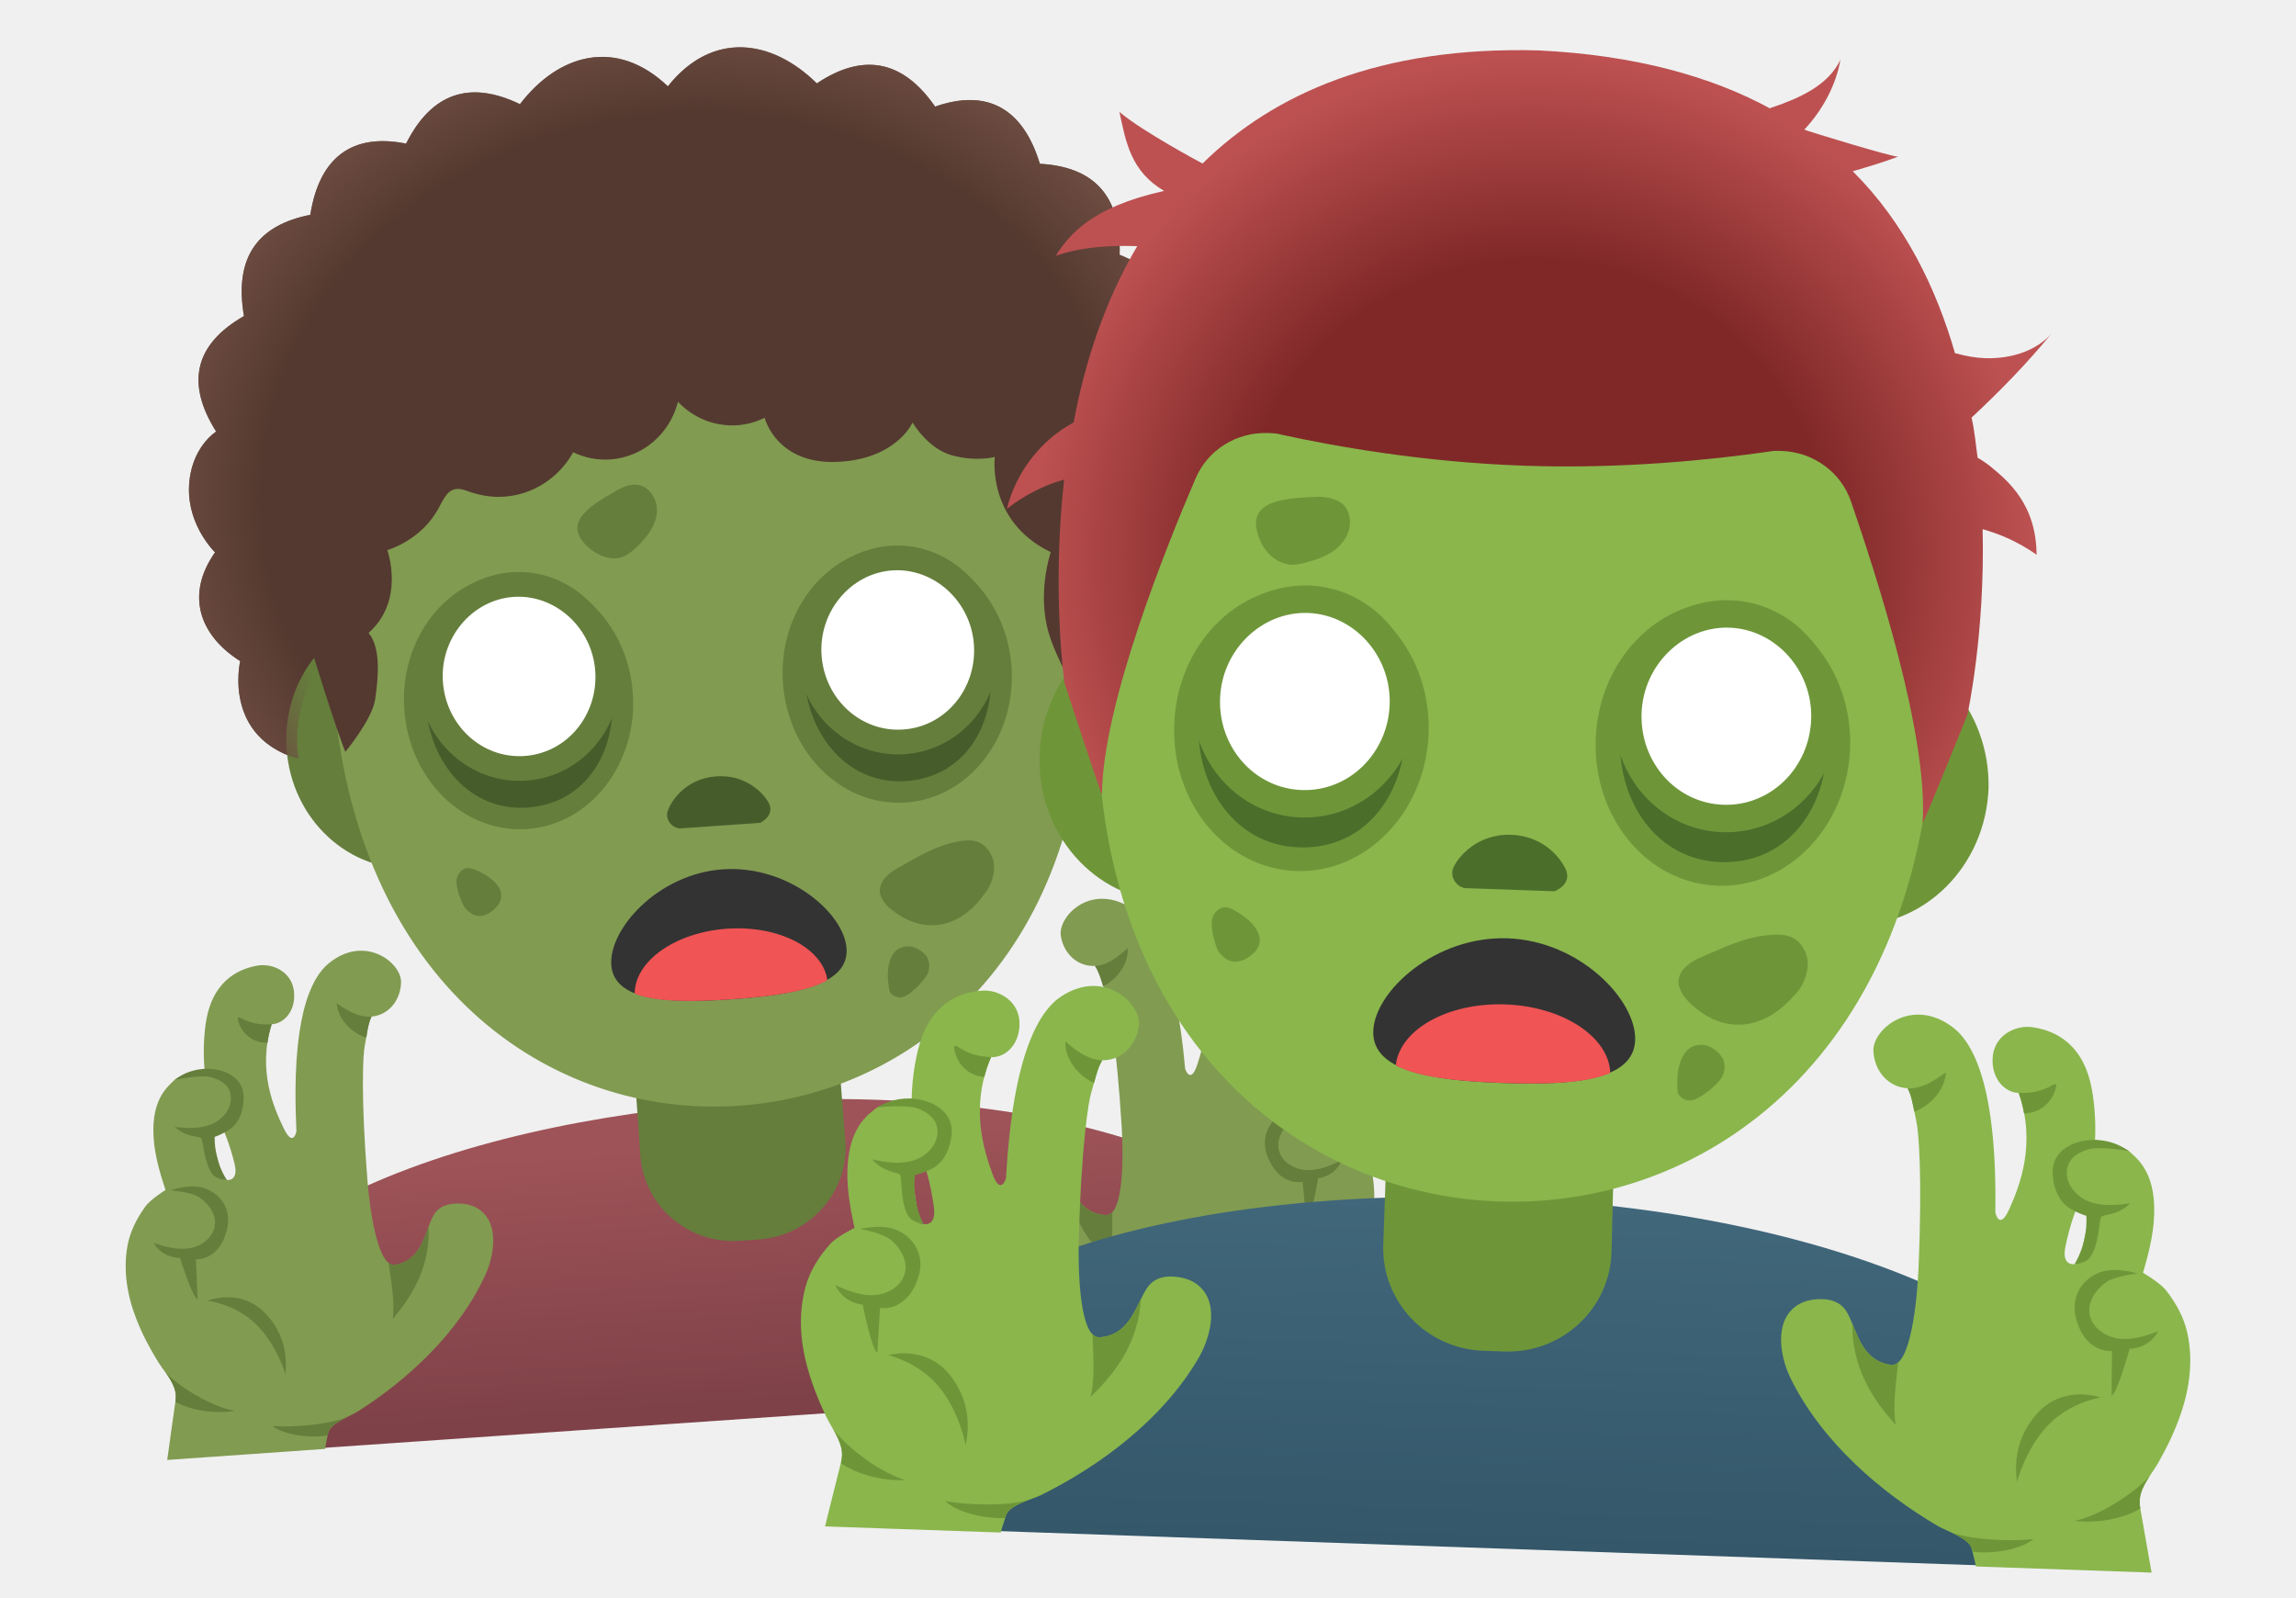
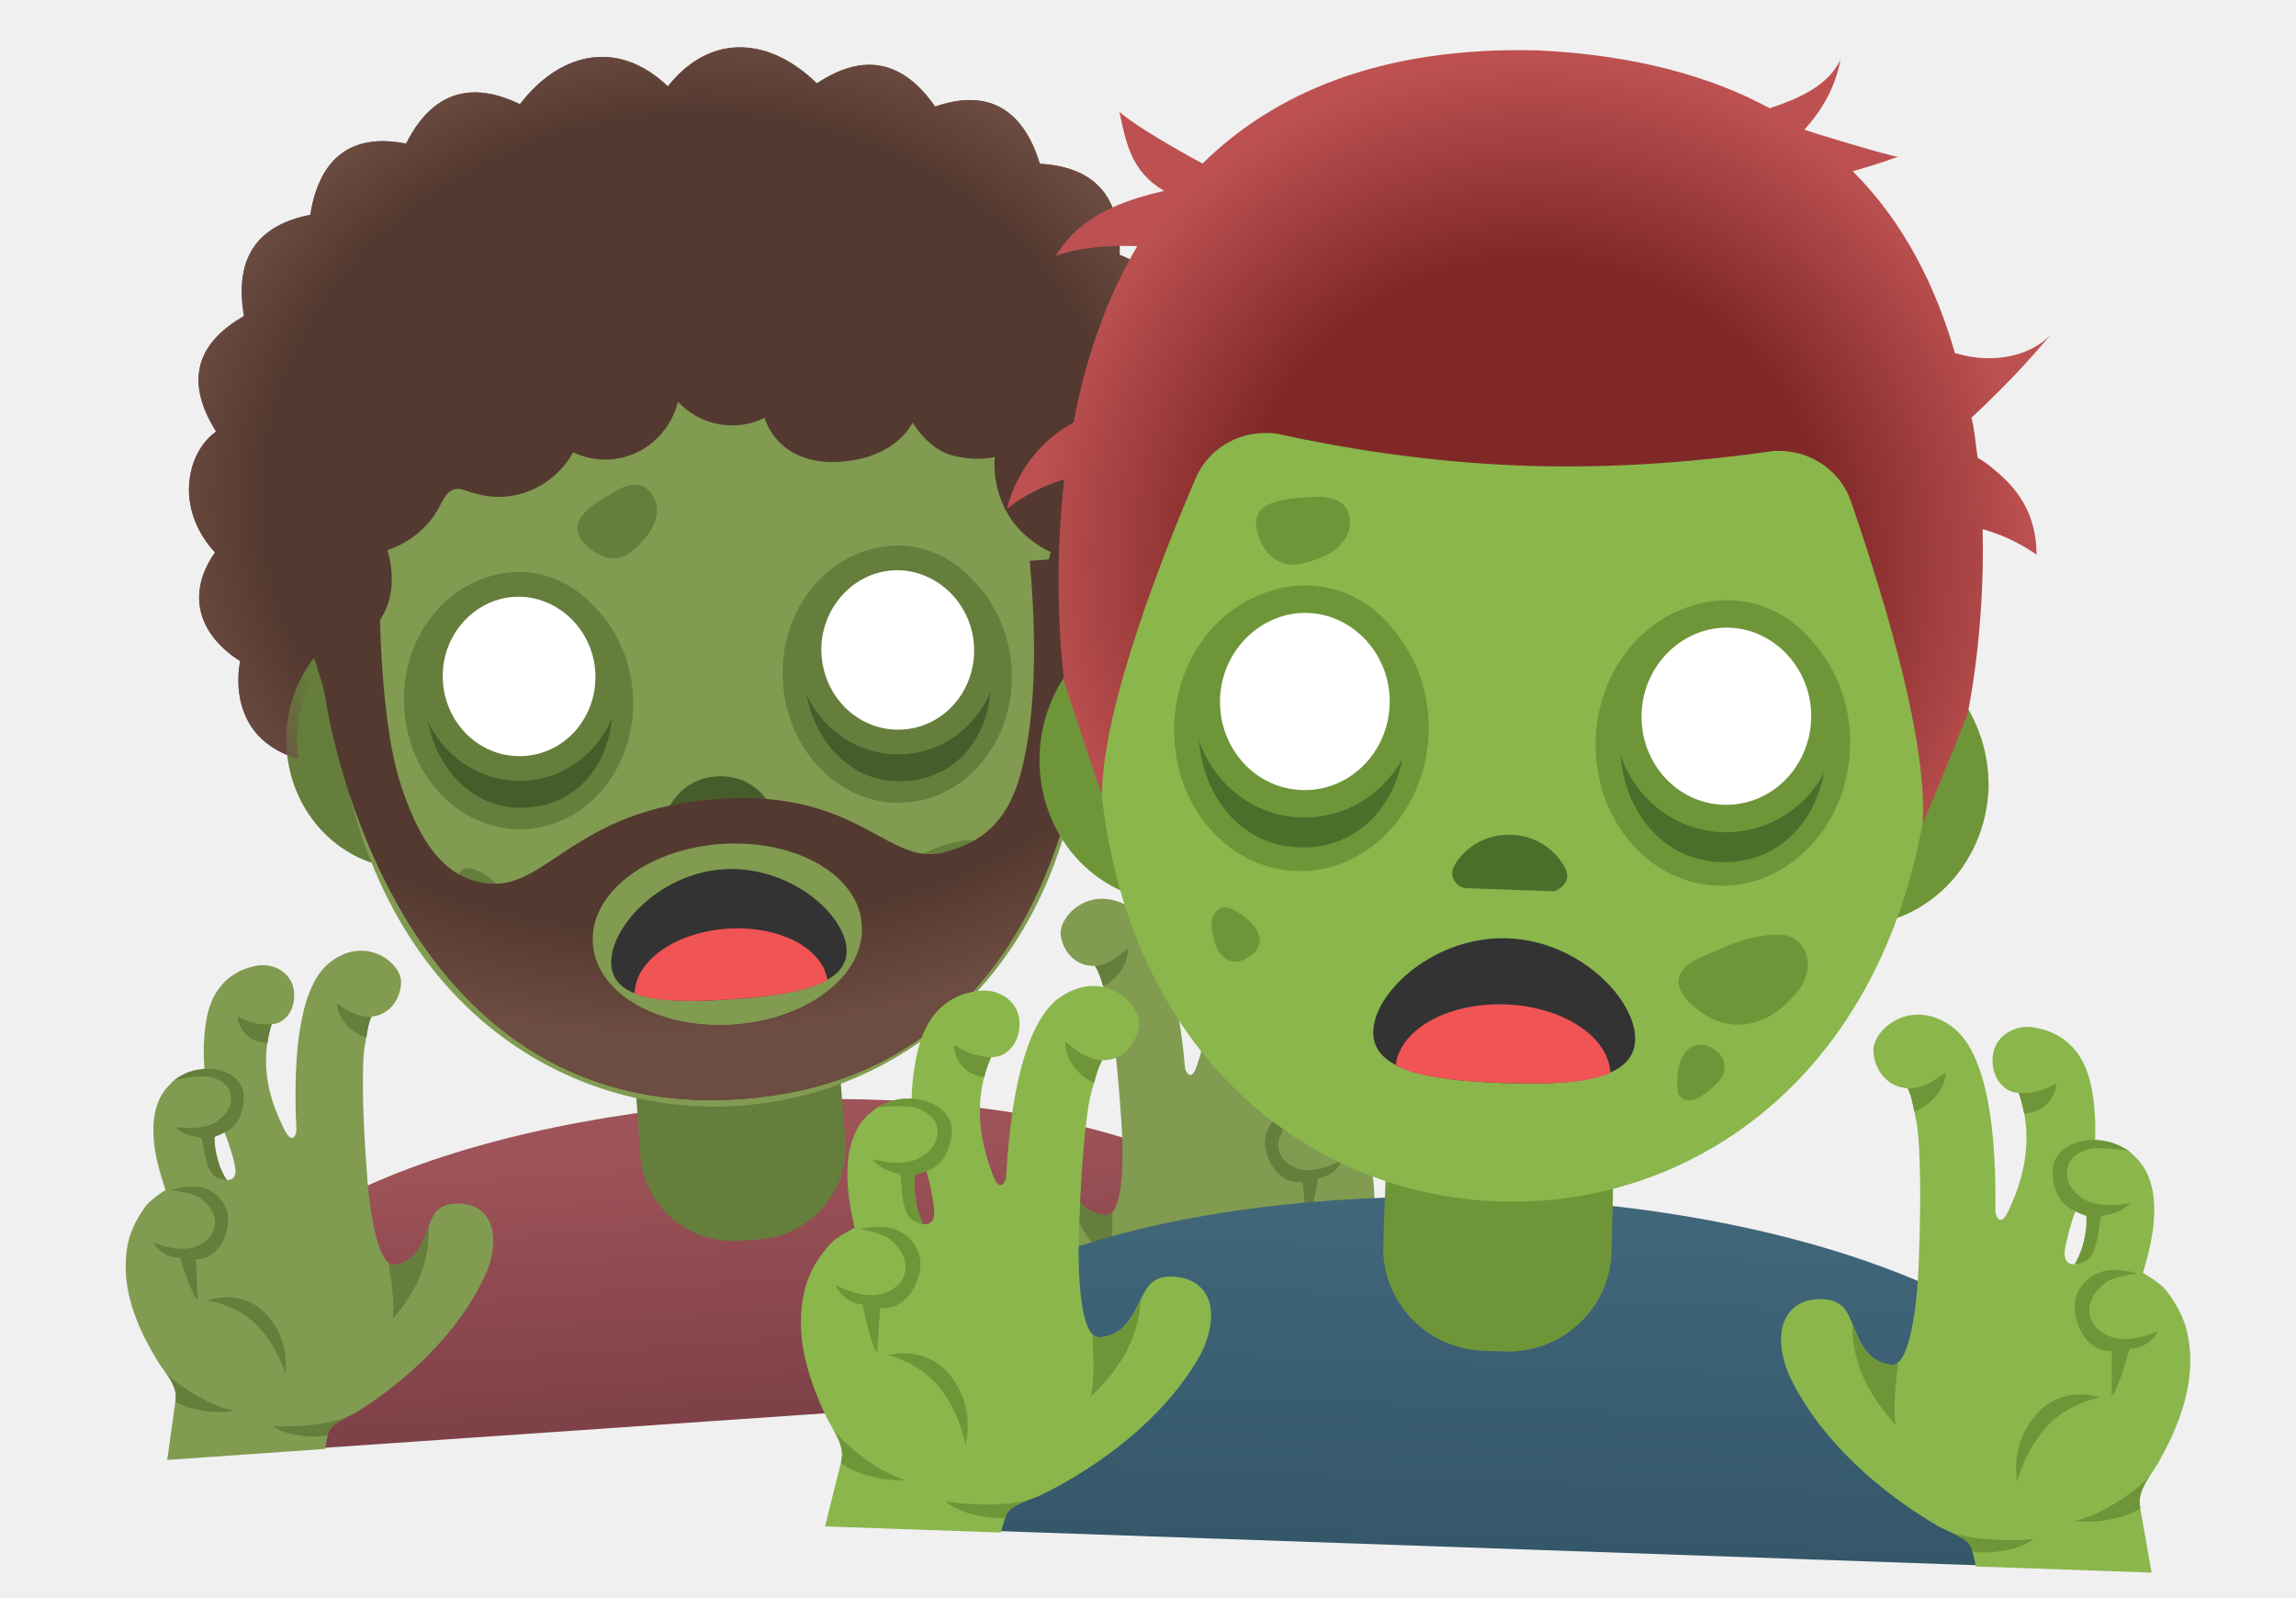
<svg xmlns="http://www.w3.org/2000/svg" width="184" height="128" viewBox="0 0 184 128">
  <g transform="translate(0 2) scale(.9) rotate(-4 64 70)">
    <path id="zombie2_v2_p0_hair_hair_1_" style="fill:#543930;" d="M109.01,37.96c-0.35-3.54-2.76-4.8-2.76-4.8c2.41-4.52,1.35-7.88-3.19-10.08  c0.53-5.27-1.78-7.98-6.52-8.58c-1.17-5.06-4.24-7.01-8.95-5.73c-2.57-4.33-6.05-5.26-10.36-2.8c-3.72-4.21-8.96-5.34-13.25-0.67v0  c0,0,0,0,0,0c0,0,0,0,0,0v0c-4.29-4.68-9.53-3.54-13.25,0.67c-4.31-2.46-7.79-1.53-10.36,2.8c-4.71-1.28-7.78,0.66-8.95,5.73  c-4.74,0.6-7.05,3.31-6.52,8.58c-4.54,2.2-5.61,5.57-3.19,10.09c0,0-2.4,1.26-2.76,4.8c-0.34,3.44,1.91,5.92,1.91,5.92  c-2.88,3.54-1.94,7.25,1.56,9.82c0,0-2.31,7.39,5.8,9.43c0,0,0.06,6.38,5.76,7.11v-3.01c-2.05-0.37-2.78-2.33-2.79-4.27  c0.31,0.06,0.62,0.11,0.96,0.16c0.21-0.39,57.02-1.29,64.52-1.46c0.35,2.27-0.19,5.12-2.7,5.58v3.01c5.71-0.74,5.76-7.11,5.76-7.11  c8.11-2.04,5.8-9.43,5.8-9.43c3.5-2.57,4.44-6.28,1.56-9.82C107.11,43.88,109.36,41.4,109.01,37.96z" />
    <g>
      <g>
        <linearGradient id="zombie2_v2_p0_body_SVGID_2_" gradientUnits="userSpaceOnUse" x1="64" y1="99.303" x2="64" y2="123.018">
          <stop offset="4.246800e-03" style="stop-color:#9E5358" />
          <stop offset="1" style="stop-color:#7E4148" />
        </linearGradient>
        <path style="fill:url(#zombie2_v2_p0_body_SVGID_2_);" d="M116,121c0-16.7-26.3-25-51.9-25H64c-25.5,0-52,7.3-52,25.1v3h1.5H15l101,0.1V121z" />
      </g>
    </g>
    <path style="fill:#657E3C;" d="M73.1,90.1H54.9v10c0,4.5,3.7,8.2,8.3,8.2h1.7c4.6,0,8.3-3.7,8.3-8.2L73.1,90.1z" />
    <path style="fill:#657E3C;" d="M91.3,50.4H36.7c-5.9,0-10.7,5.1-10.7,11.4s4.8,11.4,10.7,11.4h54.7c5.9,0,10.7-5.1,10.7-11.4  C102,55.6,97.2,50.4,91.3,50.4z" />
    <g>
      <g>
        <path style="fill:#819B51;" d="M64,11.1c-17.4,0-33.5,18.6-33.5,45.4c0,26.6,16.6,39.8,33.5,39.8s33.5-13.2,33.5-39.8    C97.5,29.7,81.4,11.1,64,11.1z" />
      </g>
    </g>
    <g>
      <g>
        <path style="fill:#657E3C;" d="M78.6,79.7c-0.4-0.4-0.8-1-0.8-1.6c0.1-1,1-1.6,1.9-2c1.7-0.8,3.4-1.7,5.3-1.9    c0.7-0.1,1.5-0.1,2.1,0.3c0.7,0.5,1.1,1.4,1,2.3s-0.5,1.7-1.1,2.3C84.6,82,81.3,82.3,78.6,79.7z" />
      </g>
    </g>
    <g>
      <g>
        <path style="fill:#657E3C;" d="M81.4,84c0.3,0.3,0.4,0.8,0.3,1.3c-0.1,0.6-0.6,1-1.1,1.5c-0.4,0.3-0.7,0.6-1.2,0.8s-1,0-1.3-0.4    C78,86.9,78,86.6,78,86.4c-0.1-1.4,0.3-3.4,2.1-3.2C80.6,83.3,81.1,83.6,81.4,84z" />
      </g>
    </g>
    <g>
      <g>
        <path style="fill:#657E3C;" d="M42.5,77.8c-0.4,0.1-0.9,0-1.3-0.4c-0.5-0.4-0.6-1-0.8-1.6c-0.1-0.5-0.2-1-0.1-1.4s0.5-0.9,1-0.9    c0.2,0,0.5,0.1,0.7,0.2c1.2,0.6,2.9,1.9,1.8,3.3C43.4,77.4,43,77.7,42.5,77.8z" />
      </g>
    </g>
    <g>
      <g>
        <path style="fill:#657E3C;" d="M56.7,41c0.8-0.4,1.6-0.7,2.4-0.4c1,0.4,1.5,1.7,1.2,2.8s-1.1,1.9-1.9,2.6c-0.5,0.4-1,0.8-1.7,0.9    C55.9,47,55,46.6,54.3,46C51.7,43.6,54.2,42.2,56.7,41z" />
      </g>
    </g>
    <g>
      <g>
        <path style="fill:#465D2B;" d="M60.1,71.2c0.1,0,0.2,0.1,0.3,0.1h7.1c0.1,0,0.2,0,0.3-0.1c0.6-0.3,1-0.9,0.7-1.6s-1.7-2.7-4.5-2.7    s-4.2,2-4.5,2.7C59.2,70.2,59.5,70.9,60.1,71.2z" />
      </g>
    </g>
    <g>
      <g>
        <g>
          <path style="fill:#333333;" d="M74.5,83c0,3.2-4.7,3.8-10.5,3.8S53.5,86.2,53.5,83s4.7-7.8,10.5-7.8S74.5,79.8,74.5,83z" />
          <path style="fill:#F05455;" d="M64,86.8c3.5,0,6.7-0.2,8.6-1.1c-0.2-2.9-4-5.2-8.6-5.2s-8.4,2.3-8.6,5.2     C57.3,86.6,60.5,86.8,64,86.8z" />
        </g>
      </g>
    </g>
    <g>
      <g>
        <g>
          <path style="fill:#465D2B;" d="M46.9,69.1c-4.9,0-8.8-4.5-8.8-10.1s4-10.1,8.8-10.1c4.9,0,8.8,4.5,8.8,10.1S51.8,69.1,46.9,69.1z     " />
          <path style="fill:#657E3C;" d="M46.9,50.3c4.2,0,8.32,4.09,8.32,8.99s-3.03,9.21-8.19,9.21s-8.37-4.63-8.37-9.53     S42.8,50.3,46.9,50.3 M46.9,47.6c-5.6,0-10.2,5.1-10.2,11.4s4.5,11.4,10.2,11.4c5.6,0,10.2-5.1,10.2-11.4S52.5,47.6,46.9,47.6z" />
          <ellipse style="fill:#FFFFFF;" cx="47.1" cy="56.8" rx="7.9" ry="8.2" />
          <path style="fill:#657E3C;" d="M47.1,49.7c3.7,0,6.8,3.2,6.8,7.1s-3,7.1-6.8,7.1s-6.8-3.2-6.8-7.1S43.4,49.7,47.1,49.7      M47.1,47.5c-5,0-9,4.2-9,9.3s4,9.3,9,9.3s9-4.2,9-9.3S52.1,47.5,47.1,47.5z" />
        </g>
      </g>
    </g>
    <g>
      <path style="fill:#819B51;" d="M40.62,104.26c-0.6-0.7-1.31-0.91-2-1c-1.05-0.14-1.95,0.11-2.46,0.87   c-0.89,1.33-1.2,3.89-3.71,4.17c-1.64,0.18-1.93-5.48-1.95-7.67c-0.07-7.76,0.4-11.27,0.59-11.94c0.2-0.68,0.35-1.89,0.78-2.59   c1.58-0.03,2.72-1.32,2.85-2.9c0.13-1.71-2.93-4.5-6.32-2.09c-1.7,1.21-3.7,4.7-3.9,14.7c0,0-0.38,1.51-1.12-0.35   s-1.99-5.3-0.41-9.3c1.03,0.02,2.13-0.92,2.18-2.53c0.07-2.02-1.76-2.91-3.08-2.77s-3.94,0.76-4.88,4.5   c-0.54,2.14-0.47,4.34-0.47,4.34s-2.46,0.57-2.72,0.79c-0.68,0.59-2.42,1.68-2.21,5.71c0.09,1.79,0.72,4.02,0.72,4.02   s-1.39,0.72-1.93,1.38c-0.81,0.98-1.47,2.08-1.79,3.3c-0.56,2.19-0.35,4.42,0.31,6.56c0.41,1.34,0.98,2.64,1.63,3.89   c0.43,0.83,1.06,1.6,1.32,2.52c0.12,0.43,0.1,0.81,0.02,1.2c-0.08,0.42-0.84,3.88-1.09,5.14h14.08c0.1-0.43,0.27-0.95,0.38-1.38   c0.23-0.87,2.07-1.36,2.8-1.76c4.6-2.49,9.43-6.34,12.13-11.29C41.28,108.12,41.82,105.66,40.62,104.26z M17.67,99.64l-0.78-4.22   l1.06-0.39c0,0,0.53,1.38,0.85,3.29S17.67,99.64,17.67,99.64z" />
      <path style="fill:#657E3C;" d="M22.03,117.39L22.03,117.39c-0.14,0.03,0.88-2.91-1.49-5.67c-2.04-2.37-4.99-1.4-4.99-1.4   s2.39,0.42,4.15,2.38C21.46,114.67,22.03,117.39,22.03,117.39z" />
      <path style="fill:#657E3C;" d="M15.5,101.12c0.73,0.59,1.31,1.49,1.19,2.42c-0.14,1.1-1.24,1.88-2.35,2s-2.19-0.26-3.22-0.69   c0.76,1.48,2.25,1.49,2.25,1.49s0.86,3.63,1.31,3.8l0.09-3.58c0,0,2.1,0.33,2.96-2.48c0.54-1.78-0.38-3.15-1.67-3.74   c-1.29-0.59-3.12-0.05-3.12-0.05S14.76,100.52,15.5,101.12z" />
      <path style="fill:#657E3C;" d="M17.27,90.49c0.8,0.29,1.53,0.77,1.61,1.71c0.1,1.1-0.81,2.1-1.86,2.46s-2.2,0.22-3.29,0.02   c0.93,1.05,2.17,0.94,2.29,1.19c0.16,0.34,0.07,2.19,0.76,3.24c0.35,0.53,1.25,0.62,1.25,0.62s-1.02-1.59-0.83-3.92   c0,0,0.84-0.23,1.44-0.61c0.92-0.58,1.3-1.67,1.38-2.7c0.14-1.86-1.61-2.64-2.88-2.77c-1.9-0.2-3.14,0.77-3.14,0.77   S16.37,90.16,17.27,90.49z" />
      <path style="fill:#657E3C;" d="M12.07,119.1c1.45,0.95,3.68,1.33,5.22,1.17c-1.93-0.47-4.57-2.28-5.87-3.78   c0.26,0.44,0.51,0.88,0.64,1.37c0.12,0.43,0.1,0.81,0.02,1.2C12.08,119.07,12.07,119.09,12.07,119.1z" />
      <path style="fill:#657E3C;" d="M20.54,121.85c0.95,0.84,3.12,1.33,4.84,1.18c0.02-0.07,0.04-0.14,0.06-0.21   c0.15-0.57,0.98-0.97,1.75-1.3C25.5,122.1,22.31,122.11,20.54,121.85z" />
      <path style="fill:#657E3C;" d="M19.99,85.39c-0.02,0.03-0.02,0.07-0.01,0.1c0.09,0.71,0.49,1.38,1.07,1.8   c0.42,0.3,0.92,0.46,1.43,0.48c0.11-0.53,0.26-1.06,0.48-1.62c-0.97,0.03-1.94-0.23-2.75-0.76C20.15,85.36,20.04,85.32,19.99,85.39   z" />
      <path style="fill:#657E3C;" d="M28.87,84.7c-0.01,0.94,0.5,1.82,1.19,2.46c0.35,0.33,0.77,0.61,1.23,0.78   c0.14-0.62,0.3-1.33,0.59-1.83c-0.45-0.01-0.9-0.12-1.31-0.3C29.94,85.54,29.4,85.12,28.87,84.7z" />
      <path style="fill:#657E3C;" d="M35.64,105.11c-0.6,1.33-1.21,2.96-3.19,3.18c-0.22,0.02-0.41-0.06-0.59-0.22   c0.12,1.6,0.33,3.53,0.03,5.01C33.97,110.96,35.56,108.47,35.64,105.11z" />
    </g>
    <g>
      <g>
        <g>
          <path style="fill:#465D2B;" d="M80.7,69.1c-4.9,0-8.8-4.5-8.8-10.1s4-10.1,8.8-10.1c4.9,0,8.8,4.5,8.8,10.1S85.6,69.1,80.7,69.1z     " />
          <path style="fill:#657E3C;" d="M80.7,50.3c4.2,0,8.32,4.09,8.32,8.99s-3.03,9.21-8.19,9.21c-5.15,0-8.37-4.63-8.37-9.53     S76.6,50.3,80.7,50.3 M80.7,47.6c-5.6,0-10.2,5.1-10.2,11.4S75,70.4,80.7,70.4c5.6,0,10.2-5.1,10.2-11.4S86.3,47.6,80.7,47.6z" />
          <ellipse style="fill:#FFFFFF;" cx="80.9" cy="56.8" rx="7.9" ry="8.2" />
          <path style="fill:#657E3C;" d="M80.9,49.7c3.7,0,6.8,3.2,6.8,7.1s-3,7.1-6.8,7.1c-3.8,0-6.8-3.2-6.8-7.1S77.2,49.7,80.9,49.7      M80.9,47.5c-5,0-9,4.2-9,9.3s4,9.3,9,9.3s9-4.2,9-9.3S85.9,47.5,80.9,47.5z" />
        </g>
      </g>
    </g>
    <g>
      <path style="fill:#819B51;" d="M87.96,109.77c2.7,4.95,7.53,8.8,12.13,11.29c0.73,0.4,2.58,0.89,2.8,1.76   c0.11,0.43,0.28,0.95,0.38,1.38h14.08c-0.26-1.26-1.01-4.72-1.09-5.14c-0.07-0.38-0.09-0.77,0.02-1.2   c0.25-0.92,0.88-1.68,1.32-2.52c0.65-1.25,1.22-2.54,1.63-3.89c0.66-2.14,0.87-4.38,0.31-6.56c-0.32-1.23-0.98-2.33-1.79-3.3   c-0.54-0.65-1.93-1.38-1.93-1.38s0.63-2.23,0.72-4.02c0.21-4.03-1.53-5.12-2.21-5.71c-0.26-0.23-2.72-0.79-2.72-0.79   s0.07-2.2-0.47-4.34c-0.94-3.74-3.56-4.36-4.88-4.5c-1.32-0.14-3.15,0.75-3.08,2.77c0.06,1.6,1.15,2.55,2.18,2.53   c1.58,4,0.34,7.45-0.41,9.3c-0.74,1.85-1.12,0.35-1.12,0.35c-0.2-10-2.2-13.49-3.9-14.7c-3.39-2.41-6.45,0.38-6.32,2.09   c0.12,1.58,1.27,2.87,2.85,2.9c0.44,0.7,0.59,1.91,0.78,2.59c0.19,0.66,0.66,4.18,0.59,11.94c-0.02,2.19-0.31,7.86-1.95,7.67   c-2.51-0.28-2.81-2.84-3.71-4.17c-0.51-0.76-1.41-1-2.46-0.87c-0.69,0.09-1.4,0.3-2,1C86.52,105.66,87.05,108.12,87.96,109.77z    M109.54,98.32c0.32-1.91,0.85-3.29,0.85-3.29l1.06,0.39l-0.78,4.22C110.67,99.64,109.21,100.22,109.54,98.32z" />
      <path style="fill:#657E3C;" d="M106.3,117.39L106.3,117.39c0.14,0.03-0.88-2.91,1.49-5.67c2.04-2.37,4.99-1.4,4.99-1.4   s-2.39,0.42-4.15,2.38C106.88,114.67,106.3,117.39,106.3,117.39z" />
      <path style="fill:#657E3C;" d="M112.83,101.12c-0.73,0.59-1.31,1.49-1.19,2.42c0.14,1.1,1.24,1.88,2.35,2   c1.1,0.13,2.19-0.26,3.22-0.69c-0.76,1.48-2.25,1.49-2.25,1.49s-0.86,3.63-1.31,3.8l-0.09-3.58c0,0-2.1,0.33-2.96-2.48   c-0.54-1.78,0.38-3.15,1.67-3.74c1.29-0.59,3.12-0.05,3.12-0.05S113.58,100.52,112.83,101.12z" />
      <path style="fill:#657E3C;" d="M111.06,90.49c-0.8,0.29-1.53,0.77-1.61,1.71c-0.1,1.1,0.81,2.1,1.86,2.46s2.2,0.22,3.29,0.02   c-0.93,1.05-2.17,0.94-2.29,1.19c-0.16,0.34-0.07,2.19-0.76,3.24c-0.35,0.53-1.25,0.62-1.25,0.62s1.02-1.59,0.83-3.92   c0,0-0.84-0.23-1.44-0.61c-0.92-0.58-1.3-1.67-1.38-2.7c-0.14-1.86,1.61-2.64,2.88-2.77c1.9-0.2,3.14,0.77,3.14,0.77   S111.96,90.16,111.06,90.49z" />
      <path style="fill:#657E3C;" d="M116.27,119.1c-1.45,0.95-3.68,1.33-5.22,1.17c1.93-0.47,4.57-2.28,5.87-3.78   c-0.26,0.44-0.51,0.88-0.64,1.37c-0.12,0.43-0.1,0.81-0.02,1.2C116.26,119.07,116.26,119.09,116.27,119.1z" />
      <path style="fill:#657E3C;" d="M107.79,121.85c-0.95,0.84-3.12,1.33-4.84,1.18c-0.02-0.07-0.04-0.14-0.06-0.21   c-0.15-0.57-0.98-0.97-1.75-1.3C102.83,122.1,106.02,122.11,107.79,121.85z" />
      <path style="fill:#657E3C;" d="M108.34,85.39c0.02,0.03,0.02,0.07,0.01,0.1c-0.09,0.71-0.49,1.38-1.07,1.8   c-0.42,0.3-0.92,0.46-1.43,0.48c-0.11-0.53-0.26-1.06-0.48-1.62c0.97,0.03,1.94-0.23,2.75-0.76   C108.19,85.36,108.3,85.32,108.34,85.39z" />
      <path style="fill:#657E3C;" d="M99.47,84.7c0.01,0.94-0.5,1.82-1.19,2.46c-0.35,0.33-0.77,0.61-1.23,0.78   c-0.14-0.62-0.3-1.33-0.59-1.83c0.45-0.01,0.9-0.12,1.31-0.3C98.39,85.54,98.94,85.12,99.47,84.7z" />
      <path style="fill:#657E3C;" d="M92.69,105.11c0.6,1.33,1.21,2.96,3.19,3.18c0.22,0.02,0.41-0.06,0.59-0.22   c-0.12,1.6-0.33,3.53-0.03,5.01C94.37,110.96,92.77,108.47,92.69,105.11z" />
+     </g>
+     <g transform="translate(14.08 -1) scale(.78)">
+       <defs>
+         <clipPath id="zombie2_v2_p0_beard_region">
+           <path clip-rule="evenodd" fill-rule="evenodd" d="M64.2,11.29h-0.02c0,0-0.01,0-0.02,0C10.9,11.58,20.12,75.07,20.12,75.07   s3.22,47.33,42.07,48.88c0.14,0.01,0.28,0.01,0.41,0.02c0.51,0.02,1.04,0.03,1.57,0.03h0.02c0.54,0,1.07-0.01,1.6-0.03   c0.13,0,0.26-0.01,0.39-0.02c38.82-1.54,41.44-48.1,41.44-48.1S119.41,11.59,64.2,11.29z M98.67,89.2c-1.67,4.8-4.41,7.27-8.74,8.2c-7.08,1.84-9.21-7.77-25.95-7.77  s-20.24,9.33-27.23,7.72c-5.52-1.19-7.48-7.13-8.67-11.53c-2.89-10.76-0.04-36.33,0.95-38.99c1.39-3.75,6.41-15.96,35.38-15.96  s33.76,12.22,35.15,15.96C100.64,49.73,103.61,74.96,98.67,89.2z M48.615 105.128 a15.385 10.256 0 1 0 30.769 0 a15.385 10.256 0 1 0 -30.769 0 Z" />
+         </clipPath>
+         <clipPath id="zombie2_v2_p0_beard_lower">
+           <rect x="0" y="65" width="128" height="63" />
+         </clipPath>
+       </defs>
+       <g clip-path="url(#zombie2_v2_p0_beard_lower)">
+         <g clip-path="url(#zombie2_v2_p0_beard_region)">
+           <g id="zombie2_v2_p0_beard_art_hair_x5F_group">
+             <path id="zombie2_v2_p0_beard_art_hair" style="fill:#543930;" d="M64.2,11.29h-0.02c0,0-0.01,0-0.02,0C10.9,11.58,20.12,75.07,20.12,75.07   s3.22,47.33,42.07,48.88c0.14,0.01,0.28,0.01,0.41,0.02c0.51,0.02,1.04,0.03,1.57,0.03h0.02c0.54,0,1.07-0.01,1.6-0.03   c0.13,0,0.26-0.01,0.39-0.02c38.82-1.54,41.44-48.1,41.44-48.1S119.41,11.59,64.2,11.29z" />
+             <radialGradient id="zombie2_v2_p0_beard_art_hairHighlights_3_" cx="77.06" cy="67.275" r="62.111" gradientTransform="matrix(9.200000e-14 -0.9032 -1.2566 -1.307895e-13 148.2403 129.624)" gradientUnits="userSpaceOnUse">
+               <stop offset="0.794" style="stop-color:#6D4C41;stop-opacity:0" />
+               <stop offset="1" style="stop-color:#6D4C41" />
+             </radialGradient>
+             <path id="zombie2_v2_p0_beard_art_hairHighlights" style="fill:url(#zombie2_v2_p0_beard_art_hairHighlights_3_);" d="M64.2,11.29h-0.02c0,0-0.01,0-0.02,0   C10.9,11.58,20.12,75.07,20.12,75.07S23.46,124,64.18,124s43.44-48.14,43.44-48.14S119.41,11.59,64.2,11.29z" />
+           </g>
+         </g>
+       </g>
    </g>
    <path id="zombie2_v2_p0_hair_hair" style="fill:#543930;" d="M97.11,62.83c0,0,2.59-6.19,4.24-11.74c1.07-3.62,1.57-7.71,1.46-7.81  c4.53-3.23,4.08-6.69-1.14-8.87c3.82-4.4,3.58-7.74-2.18-8.94c1.59-5.86-0.33-8.69-6.1-7.5c0.34-6.34-2.35-8.03-7.71-5.14  c0,0-0.15-4.12-2.83-5.09c-2.69-0.97-6.42,2.13-6.42,2.13C72.63,4.2,68.32,4.29,64,9.74v0c0,0,0,0,0,0c0,0,0,0,0,0V9.73  c-4.32-5.44-8.63-5.53-12.42,0.14c0,0-3.73-3.1-6.42-2.13c-2.69,0.97-2.83,5.09-2.83,5.09c-5.37-2.89-8.05-1.2-7.71,5.14  c-5.77-1.19-7.69,1.64-6.1,7.5c-5.75,1.2-6,4.54-2.18,8.94c-5.23,2.18-4.89,5.3-0.37,8.47c2.09,1.47,1.81,5.64,2.57,8.97  c1.94,8.48,2.66,10.57,2.66,10.57s2.59-2.72,2.97-4.46c0.38-1.75,0.89-4.51-0.17-5.96c3.49-2.68,2.18-7.24,2.18-7.24  s3.1-0.63,4.85-3.46c0.78-1.26,1.22-1.91,2.56-1.32c1.05,0.47,2.13,0.76,3.29,0.76c2.68,0,5.04-1.4,6.42-3.52  c0.96,0.55,2.07,0.87,3.25,0.87c2.97,0,5.48-1.97,6.37-4.7c1.23,1.5,3.07,2.45,5.14,2.45c0.87,0,1.69-0.18,2.46-0.49  c0,0,0.81,4.66,7.06,4.36c4.59-0.21,6.05-3.02,6.05-3.02s1.18,2.42,3.3,3.16s3.79,0.41,3.79,0.41s-1.13,5.66,4.38,8.8  c0,0-1.5,3.56-0.68,7.18C95.03,59.04,97.11,62.83,97.11,62.83z" />
    <radialGradient id="zombie2_v2_p0_hair_hairHighlights_1_" cx="63.582" cy="88.631" r="48.011" gradientTransform="matrix(1 0 0 -0.8794 0 119.4472)" gradientUnits="userSpaceOnUse">
      <stop offset="0.797" style="stop-color:#6D4C41;stop-opacity:0" />
      <stop offset="0.984" style="stop-color:#6D4C41" />
    </radialGradient>
    <path id="zombie2_v2_p0_hair_hairHighlights" style="fill:url(#zombie2_v2_p0_hair_hairHighlights_1_);" d="M107.11,43.88c2.88,3.54,1.94,7.25-1.56,9.82  c0,0,2.06,6.6-4.56,9.05c0.03-0.3,0.04-0.62,0.04-0.93c0-3.23-1.38-6.12-3.54-8.03C96.92,28.05,84.84,10.34,64,10.34  S31.08,28.05,30.51,53.78c-2.17,1.91-3.55,4.81-3.55,8.04c0,0.31,0.01,0.63,0.04,0.93c-6.64-2.44-4.57-9.05-4.57-9.05  c-3.51-2.57-4.44-6.28-1.56-9.82c0,0-2.25-2.48-1.91-5.92c0.35-3.54,2.75-4.8,2.75-4.8c-2.41-4.52-1.34-7.88,3.2-10.09  c-0.53-5.27,1.77-7.97,6.52-8.58c1.17-5.06,4.24-7.01,8.95-5.73c2.57-4.33,6.05-5.25,10.36-2.8c3.72-4.2,8.95-5.34,13.25-0.67  c4.3-4.67,9.53-3.53,13.25,0.67c4.31-2.45,7.78-1.53,10.36,2.8c4.71-1.28,7.78,0.67,8.95,5.73c4.74,0.61,7.05,3.31,6.52,8.58  c4.54,2.21,5.6,5.57,3.19,10.09c0,0,2.41,1.26,2.76,4.8C109.36,41.4,107.11,43.88,107.11,43.88z" />
  </g>
  <g transform="translate(57 0) scale(1) rotate(2 64 70)">
    <linearGradient id="zombie2_v2_p1_body_SVGID_1_" gradientUnits="userSpaceOnUse" x1="64" y1="96" x2="64" y2="130.861">
      <stop offset="4.382138e-03" style="stop-color:#41677B" />
      <stop offset="1" style="stop-color:#315365" />
    </linearGradient>
    <path style="fill:url(#zombie2_v2_p1_body_SVGID_1_);" d="M116,121c0-16.7-26.3-25-51.9-25H64c-25.5,0-52,7.3-52,25.1v3h1.5H15h99.5V124h1.5V121z" />
    <path style="fill:#6E9639;" d="M73.1,90.1H54.9v10c0,4.5,3.7,8.2,8.3,8.2h1.7c4.6,0,8.3-3.7,8.3-8.2L73.1,90.1z" />
    <path style="fill:#6E9639;" d="M91.3,50.4H36.7c-5.9,0-10.7,5.1-10.7,11.4s4.8,11.4,10.7,11.4h54.7c5.9,0,10.7-5.1,10.7-11.4  C102,55.6,97.2,50.4,91.3,50.4z" />
    <path style="fill:#8AB64C;" d="M64,11.1c-17.4,0-33.5,18.6-33.5,45.4c0,26.6,16.6,39.8,33.5,39.8s33.5-13.2,33.5-39.8  C97.5,29.7,81.4,11.1,64,11.1z" />
    <g>
      <radialGradient id="zombie2_v2_p1_body_SVGID_2_" cx="63.9" cy="37.3" r="0" gradientUnits="userSpaceOnUse">
        <stop offset="0" style="stop-color:#B34141" />
        <stop offset="0.995" style="stop-color:#5E1011" />
      </radialGradient>
      <polygon style="fill:url(#zombie2_v2_p1_body_SVGID_2_);" points="63.9,37.3 63.9,37.3 63.9,37.3  " />
      <radialGradient id="zombie2_v2_p1_body_SVGID_3_" cx="64.959" cy="44.516" r="40.065" gradientUnits="userSpaceOnUse">
        <stop offset="0.594" style="stop-color:#802828" />
        <stop offset="1" style="stop-color:#BD5151" />
      </radialGradient>
      <path style="fill:url(#zombie2_v2_p1_body_SVGID_3_);" d="M102.4,36.9c-0.6-0.5-1.3-1.1-2.1-1.5c-0.2-1.1-0.3-2.1-0.6-3.2c2.2-2.2,4.3-4.5,6.2-7   c-1.1,1.4-3.1,2.2-5.3,2.2c-0.7,0-1.5-0.1-2.3-0.3c0,0,0,0-0.1,0c-1.7-5.2-4.4-10.3-8.7-14.3c1.2-0.4,2.4-0.8,3.6-1.3   c-0.3,0.1-7.4-1.8-7.6-1.9C86.9,8,87.9,6,88.2,3.9c-0.9,2.1-3.2,3.2-5.3,4c-0.1,0-0.2,0.1-0.2,0.1c-4.8-2.4-11-3.9-18.7-4   C51.3,4.1,42.9,8.2,37.4,14c-0.2-0.1-4.9-2.4-6.8-3.9c0.6,2.4,1.08,4.73,3.8,6.2c-5.8,1.5-7.5,3.8-8.5,5.5c2.1-0.8,4.3-1,6.5-1   c-2.5,4.6-3.9,9.6-4.6,14.3c-2.6,1.5-4.5,4.2-5.1,7.1c1.3-1.1,2.9-2,4.5-2.5C26.5,48.8,27.8,56,27.8,56s3.21,8.8,3.31,8.8   c-0.2-7.2,4.49-20.1,6.59-25.5c0.9-2.4,3.2-3.9,5.7-3.9c0.4,0,0.7,0,1.1,0.1c4.4,0.8,11.5,1.8,19.4,1.8l0,0h0H64h0.1   c7.8,0,14.9-1,19.4-1.8c0.4-0.1,0.7-0.1,1.1-0.1c2.5,0,4.8,1.5,5.7,3.9c2.1,5.5,6.82,18.3,6.62,25.5c0.1,0,3.28-8.8,3.28-8.8   s1.2-6.5,0.7-14.9c1.2,0.3,2.7,0.8,4.4,1.9C105.2,41.3,104.8,39,102.4,36.9z" />
    </g>
    <g>
      <g>
        <path style="fill:#6E9639;" d="M78.6,79.7c-0.4-0.4-0.8-1-0.8-1.6c0.1-1,1-1.6,1.9-2c1.7-0.8,3.4-1.7,5.3-1.9    c0.7-0.1,1.5-0.1,2.1,0.3c0.7,0.5,1.1,1.4,1,2.3s-0.5,1.7-1.1,2.3C84.6,82,81.3,82.3,78.6,79.7z" />
      </g>
    </g>
    <g>
      <g>
        <path style="fill:#6E9639;" d="M81.4,84c0.3,0.3,0.4,0.8,0.3,1.3c-0.1,0.6-0.6,1-1.1,1.5c-0.4,0.3-0.7,0.6-1.2,0.8s-1,0-1.3-0.4    C78,86.9,78,86.6,78,86.4c-0.1-1.4,0.3-3.4,2.1-3.2C80.6,83.3,81.1,83.6,81.4,84z" />
      </g>
    </g>
    <g>
      <g>
        <path style="fill:#6E9639;" d="M42.5,77.8c-0.4,0.1-0.9,0-1.3-0.4c-0.5-0.4-0.6-1-0.8-1.6c-0.1-0.5-0.2-1-0.1-1.4s0.5-0.9,1-0.9    c0.2,0,0.5,0.1,0.7,0.2c1.2,0.6,2.9,1.9,1.8,3.3C43.4,77.4,43,77.7,42.5,77.8z" />
      </g>
    </g>
    <g>
      <g>
        <path style="fill:#6E9639;" d="M47.2,40.4c0.8-0.1,1.8,0,2.4,0.5c0.8,0.7,0.8,2.1,0.1,3c-0.6,0.9-1.7,1.4-2.7,1.7    c-0.6,0.2-1.3,0.4-1.9,0.2c-0.9-0.2-1.6-0.9-2-1.7C41.6,41,44.5,40.6,47.2,40.4z" />
      </g>
    </g>
    <g>
      <g>
        <path style="fill:#4B6E2B;" d="M60.1,71.2c0.1,0,0.2,0.1,0.3,0.1h7.1c0.1,0,0.2,0,0.3-0.1c0.6-0.3,1-0.9,0.7-1.6s-1.7-2.7-4.5-2.7    s-4.2,2-4.5,2.7C59.2,70.2,59.5,70.9,60.1,71.2z" />
      </g>
    </g>
    <g>
      <g>
        <g>
          <path style="fill:#333333;" d="M74.5,83c0,3.2-4.7,3.8-10.5,3.8S53.5,86.2,53.5,83s4.7-7.8,10.5-7.8S74.5,79.8,74.5,83z" />
          <path style="fill:#F05455;" d="M64,86.8c3.5,0,6.7-0.2,8.6-1.1c-0.2-2.9-4-5.2-8.6-5.2s-8.4,2.3-8.6,5.2     C57.3,86.6,60.5,86.8,64,86.8z" />
        </g>
      </g>
    </g>
    <g>
      <g>
        <g>
          <path style="fill:#4B6E2B;" d="M46.9,69.1c-4.9,0-8.8-4.5-8.8-10.1s4-10.1,8.8-10.1c4.9,0,8.8,4.5,8.8,10.1S51.8,69.1,46.9,69.1z     " />
          <path style="fill:#6E9639;" d="M46.9,50.3c4.2,0,8.32,4.09,8.32,8.99s-3.03,9.21-8.19,9.21s-8.37-4.63-8.37-9.53     S42.8,50.3,46.9,50.3 M46.9,47.6c-5.6,0-10.2,5.1-10.2,11.4s4.5,11.4,10.2,11.4c5.6,0,10.2-5.1,10.2-11.4S52.5,47.6,46.9,47.6z" />
          <ellipse style="fill:#FFFFFF;" cx="47.1" cy="56.8" rx="7.9" ry="8.2" />
          <path style="fill:#6E9639;" d="M47.1,49.7c3.7,0,6.8,3.2,6.8,7.1s-3,7.1-6.8,7.1s-6.8-3.2-6.8-7.1S43.4,49.7,47.1,49.7      M47.1,47.5c-5,0-9,4.2-9,9.3s4,9.3,9,9.3s9-4.2,9-9.3S52.1,47.5,47.1,47.5z" />
        </g>
      </g>
    </g>
    <g>
      <g>
        <g>
          <path style="fill:#4B6E2B;" d="M80.7,69.1c-4.9,0-8.8-4.5-8.8-10.1s4-10.1,8.8-10.1c4.9,0,8.8,4.5,8.8,10.1S85.6,69.1,80.7,69.1z     " />
          <path style="fill:#6E9639;" d="M80.7,50.3c4.2,0,8.32,4.09,8.32,8.99s-3.03,9.21-8.19,9.21c-5.15,0-8.37-4.63-8.37-9.53     S76.6,50.3,80.7,50.3 M80.7,47.6c-5.6,0-10.2,5.1-10.2,11.4S75,70.4,80.7,70.4c5.6,0,10.2-5.1,10.2-11.4S86.3,47.6,80.7,47.6z" />
          <ellipse style="fill:#FFFFFF;" cx="80.9" cy="56.8" rx="7.9" ry="8.2" />
          <path style="fill:#6E9639;" d="M80.9,49.7c3.7,0,6.8,3.2,6.8,7.1s-3,7.1-6.8,7.1c-3.8,0-6.8-3.2-6.8-7.1S77.2,49.7,80.9,49.7      M80.9,47.5c-5,0-9,4.2-9,9.3s4,9.3,9,9.3s9-4.2,9-9.3S85.9,47.5,80.9,47.5z" />
        </g>
      </g>
    </g>
    <g>
      <path style="fill:#8AB64C;" d="M40.62,104.26c-0.6-0.7-1.31-0.91-2-1c-1.05-0.14-1.95,0.11-2.46,0.87   c-0.89,1.33-1.2,3.89-3.71,4.17c-1.64,0.18-1.93-5.48-1.95-7.67c-0.07-7.76,0.4-11.27,0.59-11.94c0.2-0.68,0.35-1.89,0.78-2.59   c1.58-0.03,2.72-1.32,2.85-2.9c0.13-1.71-2.93-4.5-6.32-2.09c-1.7,1.21-3.7,4.7-3.9,14.7c0,0-0.38,1.51-1.12-0.35   s-1.99-5.3-0.41-9.3c1.03,0.02,2.13-0.92,2.18-2.53c0.07-2.02-1.76-2.91-3.08-2.77s-3.94,0.76-4.88,4.5   c-0.54,2.14-0.47,4.34-0.47,4.34s-2.46,0.57-2.72,0.79c-0.68,0.59-2.42,1.68-2.21,5.71c0.09,1.79,0.72,4.02,0.72,4.02   s-1.39,0.72-1.93,1.38c-0.81,0.98-1.47,2.08-1.79,3.3c-0.56,2.19-0.35,4.42,0.31,6.56c0.41,1.34,0.98,2.64,1.63,3.89   c0.43,0.83,1.06,1.6,1.32,2.52c0.12,0.43,0.1,0.81,0.02,1.2c-0.08,0.42-0.84,3.88-1.09,5.14h14.08c0.1-0.43,0.27-0.95,0.38-1.38   c0.23-0.87,2.07-1.36,2.8-1.76c4.6-2.49,9.43-6.34,12.13-11.29C41.28,108.12,41.82,105.66,40.62,104.26z M17.67,99.64l-0.78-4.22   l1.06-0.39c0,0,0.53,1.38,0.85,3.29S17.67,99.64,17.67,99.64z" />
      <path style="fill:#6E9639;" d="M22.03,117.39L22.03,117.39c-0.14,0.03,0.88-2.91-1.49-5.67c-2.04-2.37-4.99-1.4-4.99-1.4   s2.39,0.42,4.15,2.38C21.46,114.67,22.03,117.39,22.03,117.39z" />
      <path style="fill:#6E9639;" d="M15.5,101.12c0.73,0.59,1.31,1.49,1.19,2.42c-0.14,1.1-1.24,1.88-2.35,2s-2.19-0.26-3.22-0.69   c0.76,1.48,2.25,1.49,2.25,1.49s0.86,3.63,1.31,3.8l0.09-3.58c0,0,2.1,0.33,2.96-2.48c0.54-1.78-0.38-3.15-1.67-3.74   c-1.29-0.59-3.12-0.05-3.12-0.05S14.76,100.52,15.5,101.12z" />
      <path style="fill:#6E9639;" d="M17.27,90.49c0.8,0.29,1.53,0.77,1.61,1.71c0.1,1.1-0.81,2.1-1.86,2.46s-2.2,0.22-3.29,0.02   c0.93,1.05,2.17,0.94,2.29,1.19c0.16,0.34,0.07,2.19,0.76,3.24c0.35,0.53,1.25,0.62,1.25,0.62s-1.02-1.59-0.83-3.92   c0,0,0.84-0.23,1.44-0.61c0.92-0.58,1.3-1.67,1.38-2.7c0.14-1.86-1.61-2.64-2.88-2.77c-1.9-0.2-3.14,0.77-3.14,0.77   S16.37,90.16,17.27,90.49z" />
      <path style="fill:#6E9639;" d="M12.07,119.1c1.45,0.95,3.68,1.33,5.22,1.17c-1.93-0.47-4.57-2.28-5.87-3.78   c0.26,0.44,0.51,0.88,0.64,1.37c0.12,0.43,0.1,0.81,0.02,1.2C12.08,119.07,12.07,119.09,12.07,119.1z" />
      <path style="fill:#6E9639;" d="M20.54,121.85c0.95,0.84,3.12,1.33,4.84,1.18c0.02-0.07,0.04-0.14,0.06-0.21   c0.15-0.57,0.98-0.97,1.75-1.3C25.5,122.1,22.31,122.11,20.54,121.85z" />
      <path style="fill:#6E9639;" d="M19.99,85.39c-0.02,0.03-0.02,0.07-0.01,0.1c0.09,0.71,0.49,1.38,1.07,1.8   c0.42,0.3,0.92,0.46,1.43,0.48c0.11-0.53,0.26-1.06,0.48-1.62c-0.97,0.03-1.94-0.23-2.75-0.76C20.15,85.36,20.04,85.32,19.99,85.39   z" />
      <path style="fill:#6E9639;" d="M28.87,84.7c-0.01,0.94,0.5,1.82,1.19,2.46c0.35,0.33,0.77,0.61,1.23,0.78   c0.14-0.62,0.3-1.33,0.59-1.83c-0.45-0.01-0.9-0.12-1.31-0.3C29.94,85.54,29.4,85.12,28.87,84.7z" />
      <path style="fill:#6E9639;" d="M35.64,105.11c-0.6,1.33-1.21,2.96-3.19,3.18c-0.22,0.02-0.41-0.06-0.59-0.22   c0.12,1.6,0.33,3.53,0.03,5.01C33.97,110.96,35.56,108.47,35.64,105.11z" />
    </g>
    <g>
      <path style="fill:#8AB64C;" d="M87.96,109.77c2.7,4.95,7.53,8.8,12.13,11.29c0.73,0.4,2.58,0.89,2.8,1.76   c0.11,0.43,0.28,0.95,0.38,1.38h14.08c-0.26-1.26-1.01-4.72-1.09-5.14c-0.07-0.38-0.09-0.77,0.02-1.2   c0.25-0.92,0.88-1.68,1.32-2.52c0.65-1.25,1.22-2.54,1.63-3.89c0.66-2.14,0.87-4.38,0.31-6.56c-0.32-1.23-0.98-2.33-1.79-3.3   c-0.54-0.65-1.93-1.38-1.93-1.38s0.63-2.23,0.72-4.02c0.21-4.03-1.53-5.12-2.21-5.71c-0.26-0.23-2.72-0.79-2.72-0.79   s0.07-2.2-0.47-4.34c-0.94-3.74-3.56-4.36-4.88-4.5c-1.32-0.14-3.15,0.75-3.08,2.77c0.06,1.6,1.15,2.55,2.18,2.53   c1.58,4,0.34,7.45-0.41,9.3c-0.74,1.85-1.12,0.35-1.12,0.35c-0.2-10-2.2-13.49-3.9-14.7c-3.39-2.41-6.45,0.38-6.32,2.09   c0.12,1.58,1.27,2.87,2.85,2.9c0.44,0.7,0.59,1.91,0.78,2.59c0.19,0.66,0.66,4.18,0.59,11.94c-0.02,2.19-0.31,7.86-1.95,7.67   c-2.51-0.28-2.81-2.84-3.71-4.17c-0.51-0.76-1.41-1-2.46-0.87c-0.69,0.09-1.4,0.3-2,1C86.52,105.66,87.05,108.12,87.96,109.77z    M109.54,98.32c0.32-1.91,0.85-3.29,0.85-3.29l1.06,0.39l-0.78,4.22C110.67,99.64,109.21,100.22,109.54,98.32z" />
      <path style="fill:#6E9639;" d="M106.3,117.39L106.3,117.39c0.14,0.03-0.88-2.91,1.49-5.67c2.04-2.37,4.99-1.4,4.99-1.4   s-2.39,0.42-4.15,2.38C106.88,114.67,106.3,117.39,106.3,117.39z" />
      <path style="fill:#6E9639;" d="M112.83,101.12c-0.73,0.59-1.31,1.49-1.19,2.42c0.14,1.1,1.24,1.88,2.35,2   c1.1,0.13,2.19-0.26,3.22-0.69c-0.76,1.48-2.25,1.49-2.25,1.49s-0.86,3.63-1.31,3.8l-0.09-3.58c0,0-2.1,0.33-2.96-2.48   c-0.54-1.78,0.38-3.15,1.67-3.74c1.29-0.59,3.12-0.05,3.12-0.05S113.58,100.52,112.83,101.12z" />
      <path style="fill:#6E9639;" d="M111.06,90.49c-0.8,0.29-1.53,0.77-1.61,1.71c-0.1,1.1,0.81,2.1,1.86,2.46s2.2,0.22,3.29,0.02   c-0.93,1.05-2.17,0.94-2.29,1.19c-0.16,0.34-0.07,2.19-0.76,3.24c-0.35,0.53-1.25,0.62-1.25,0.62s1.02-1.59,0.83-3.92   c0,0-0.84-0.23-1.44-0.61c-0.92-0.58-1.3-1.67-1.38-2.7c-0.14-1.86,1.61-2.64,2.88-2.77c1.9-0.2,3.14,0.77,3.14,0.77   S111.96,90.16,111.06,90.49z" />
      <path style="fill:#6E9639;" d="M116.27,119.1c-1.45,0.95-3.68,1.33-5.22,1.17c1.93-0.47,4.57-2.28,5.87-3.78   c-0.26,0.44-0.51,0.88-0.64,1.37c-0.12,0.43-0.1,0.81-0.02,1.2C116.26,119.07,116.26,119.09,116.27,119.1z" />
      <path style="fill:#6E9639;" d="M107.79,121.85c-0.95,0.84-3.12,1.33-4.84,1.18c-0.02-0.07-0.04-0.14-0.06-0.21   c-0.15-0.57-0.98-0.97-1.75-1.3C102.83,122.1,106.02,122.11,107.79,121.85z" />
      <path style="fill:#6E9639;" d="M108.34,85.39c0.02,0.03,0.02,0.07,0.01,0.1c-0.09,0.71-0.49,1.38-1.07,1.8   c-0.42,0.3-0.92,0.46-1.43,0.48c-0.11-0.53-0.26-1.06-0.48-1.62c0.97,0.03,1.94-0.23,2.75-0.76   C108.19,85.36,108.3,85.32,108.34,85.39z" />
      <path style="fill:#6E9639;" d="M99.47,84.7c0.01,0.94-0.5,1.82-1.19,2.46c-0.35,0.33-0.77,0.61-1.23,0.78   c-0.14-0.62-0.3-1.33-0.59-1.83c0.45-0.01,0.9-0.12,1.31-0.3C98.39,85.54,98.94,85.12,99.47,84.7z" />
      <path style="fill:#6E9639;" d="M92.69,105.11c0.6,1.33,1.21,2.96,3.19,3.18c0.22,0.02,0.41-0.06,0.59-0.22   c-0.12,1.6-0.33,3.53-0.03,5.01C94.37,110.96,92.77,108.47,92.69,105.11z" />
    </g>
  </g>
</svg>
